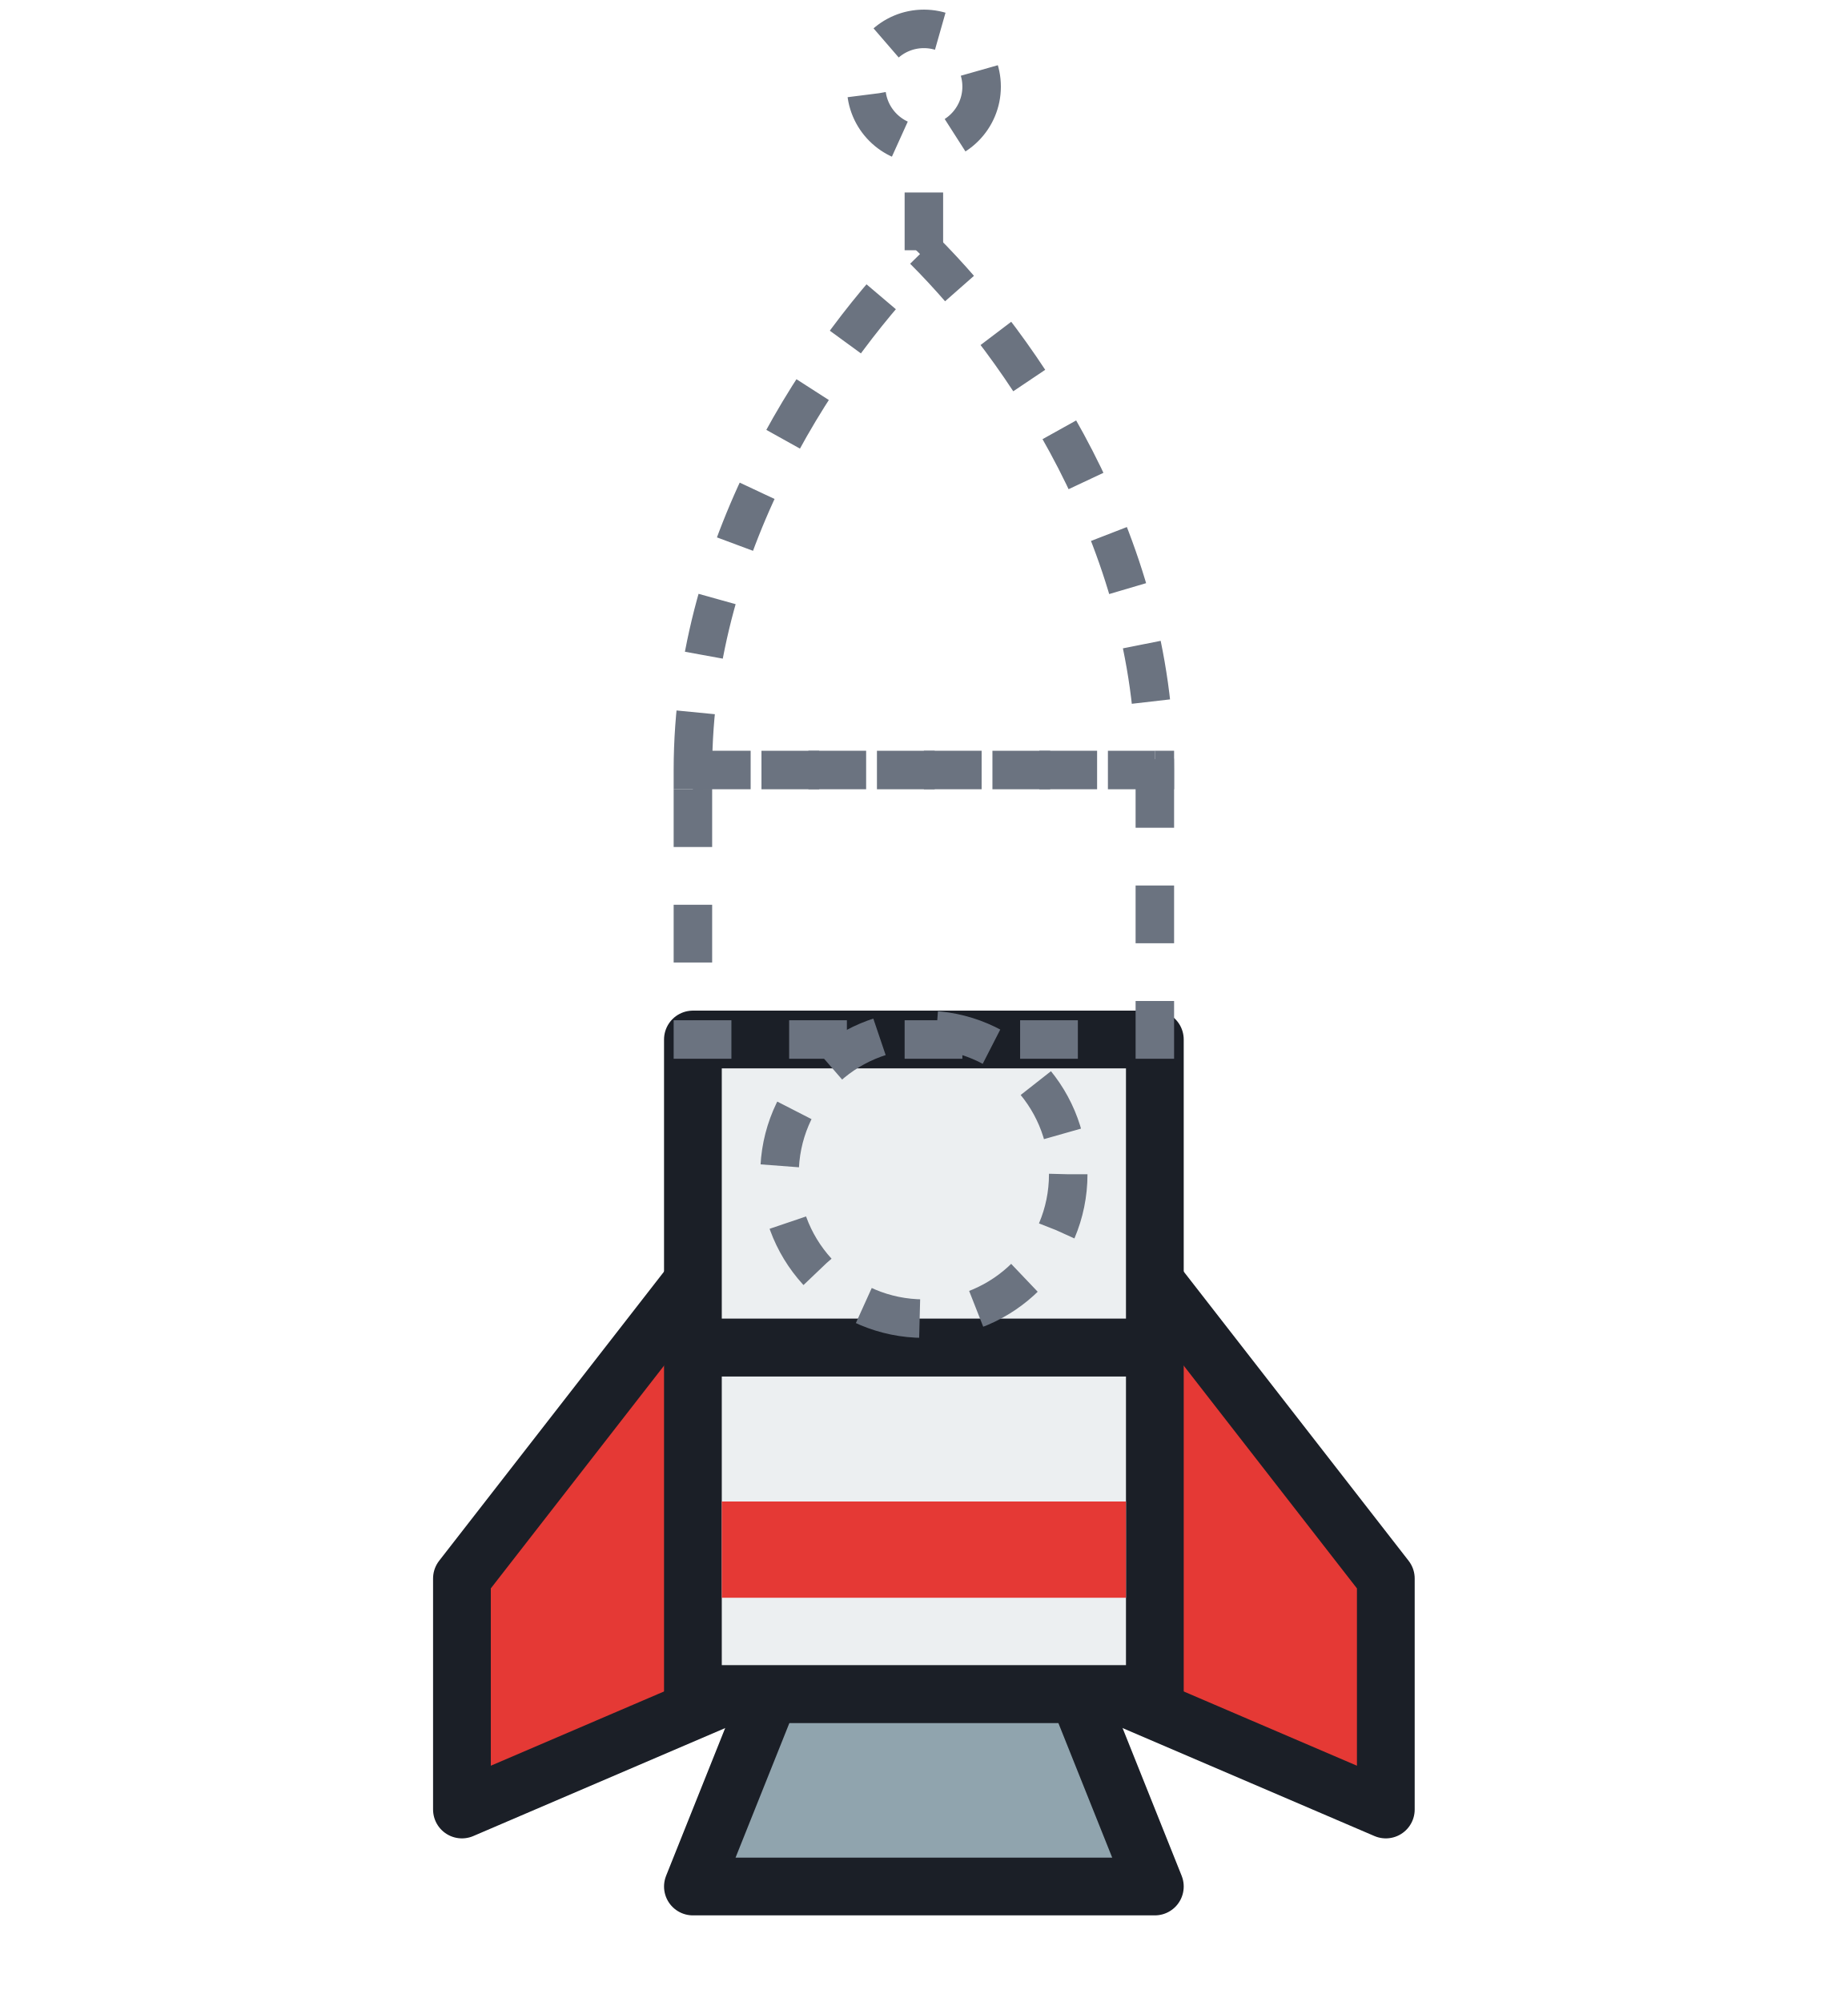
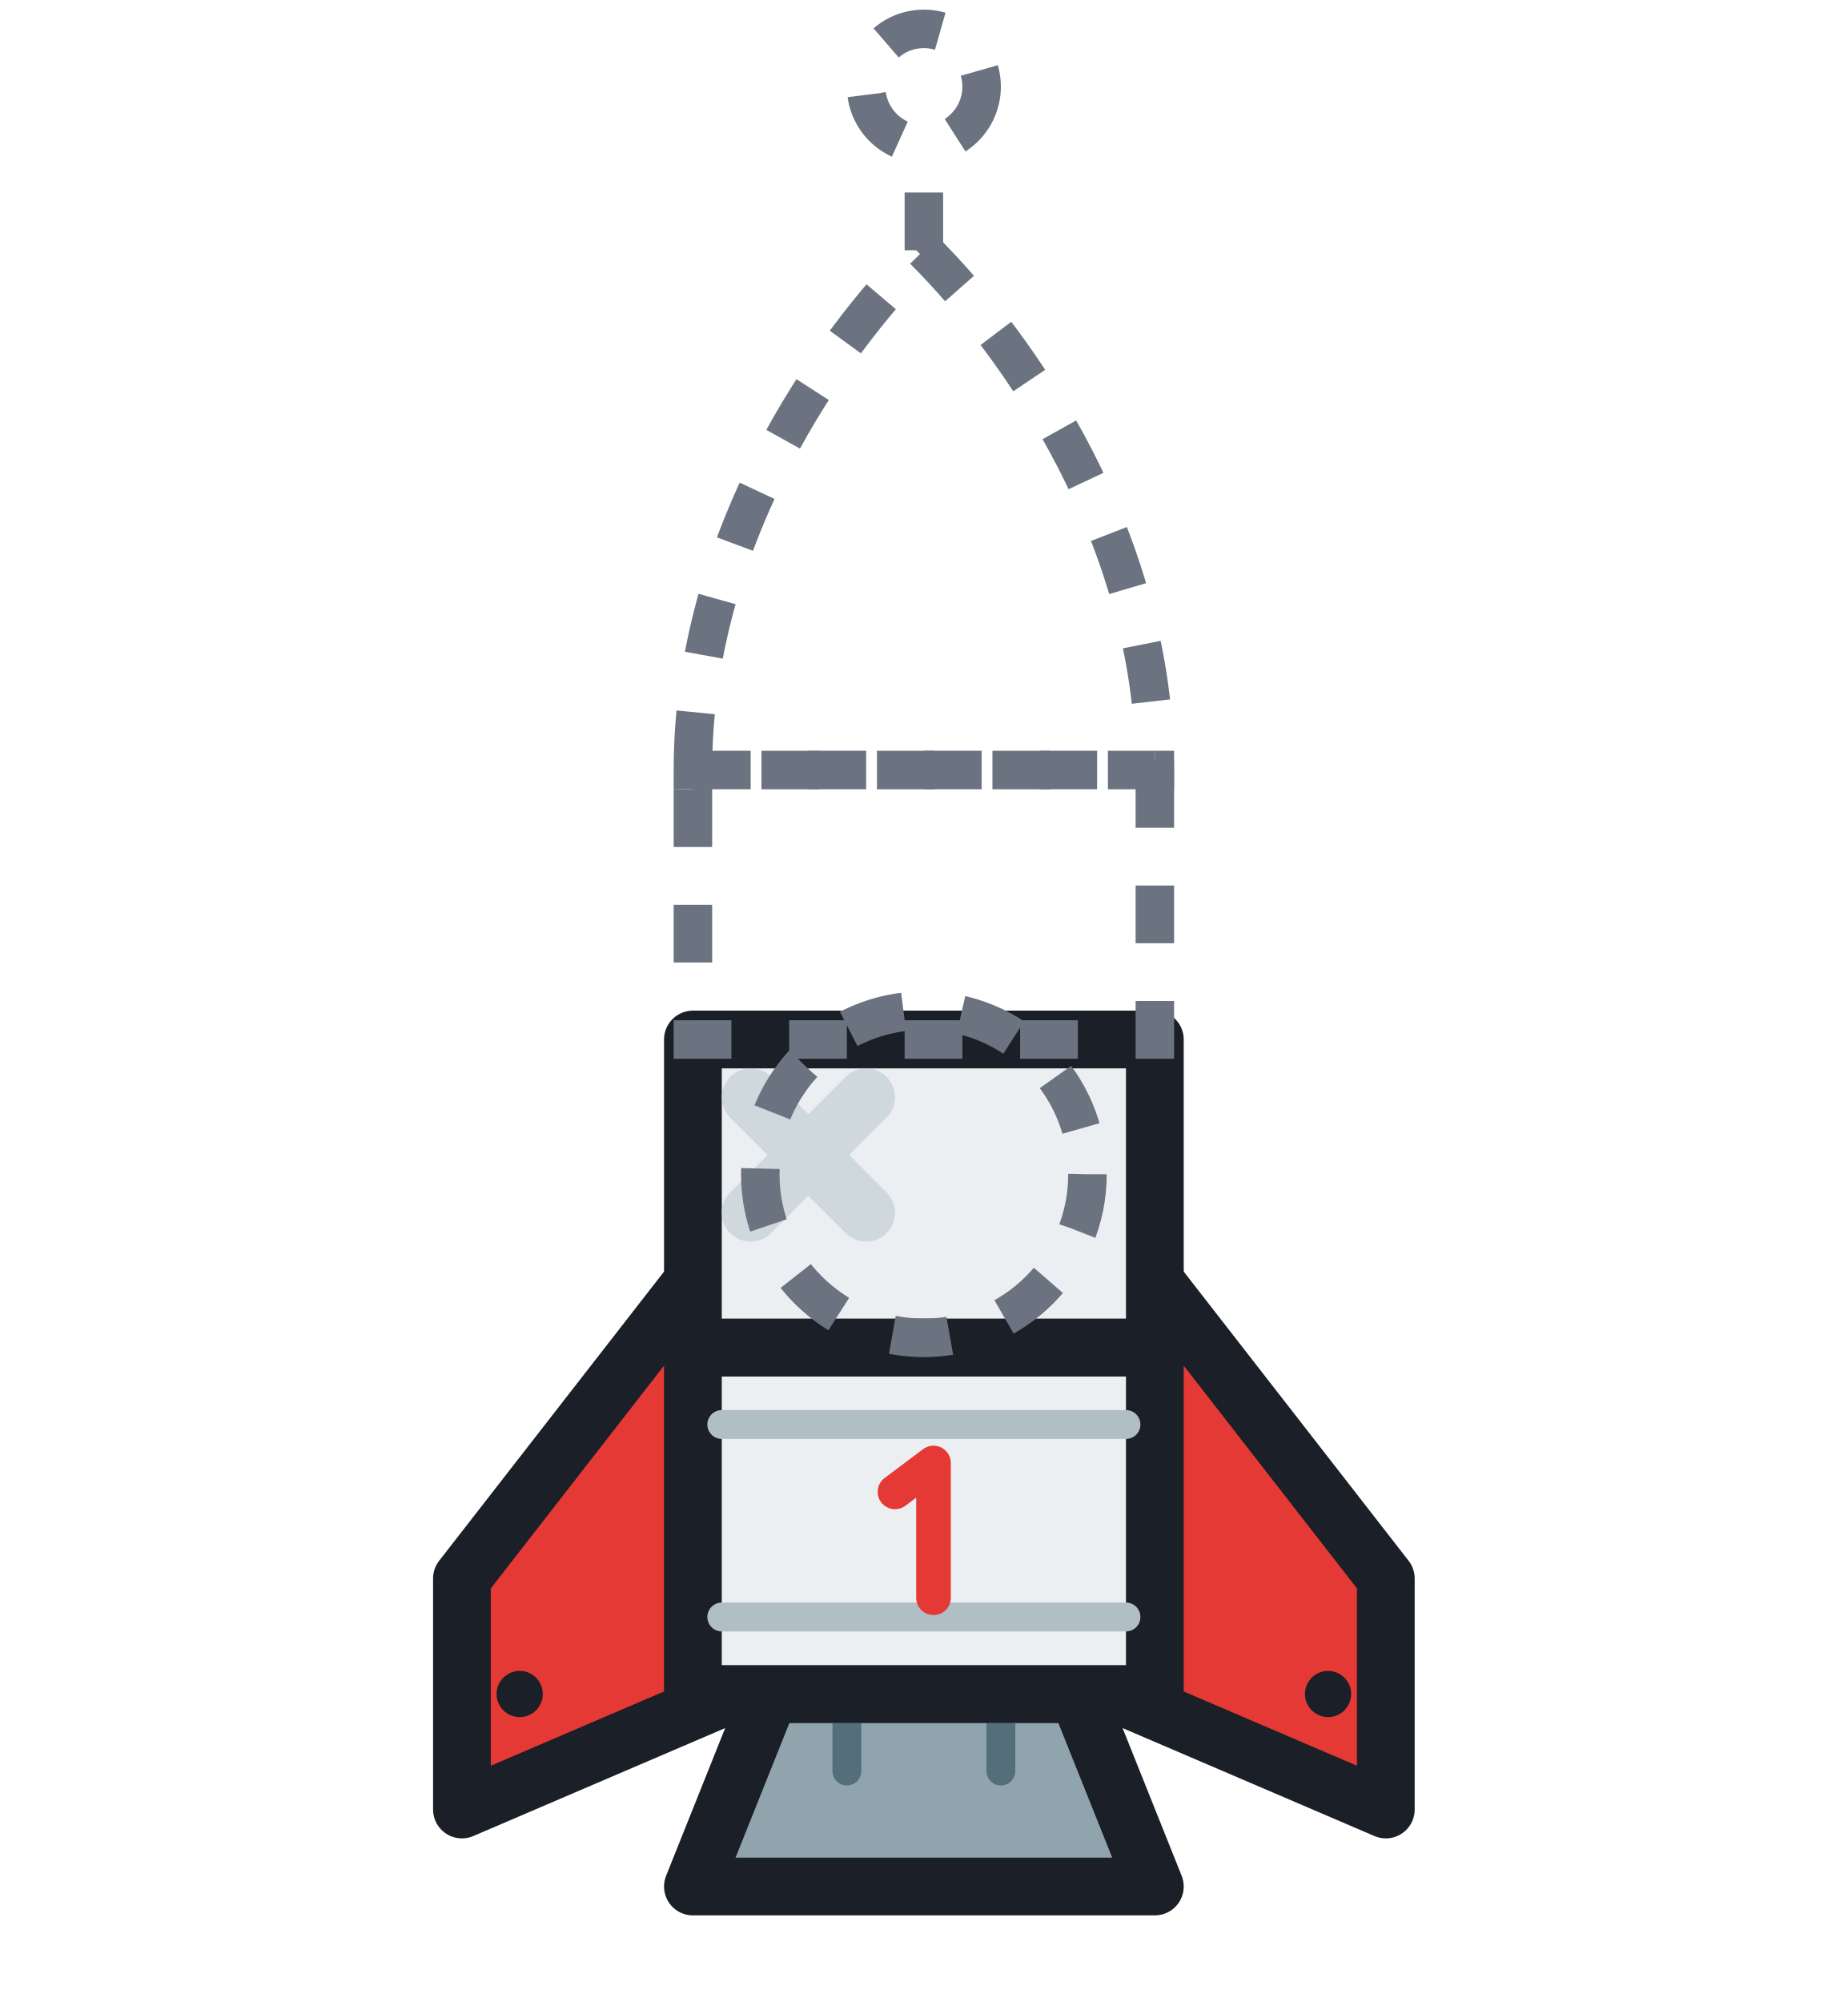
<svg xmlns="http://www.w3.org/2000/svg" viewBox="-16 -8 96 104">
-   <path d="M22 56 L8 74 V86 L22 80 Z" fill="#e53935" stroke="#1b1f27" stroke-width="3" stroke-linejoin="round" stroke-linecap="round" />
-   <path d="M42 56 L56 74 V86 L42 80 Z" fill="#e53935" stroke="#1b1f27" stroke-width="3" stroke-linejoin="round" stroke-linecap="round" />
-   <path d="M24 80 H40 L44 90 H20 Z" fill="#90a4ae" stroke="#1b1f27" stroke-width="3" stroke-linejoin="round" stroke-linecap="round" />
+   <g>
+     <path d="M22 56 L8 74 V86 L22 80 Z" fill="#e53935" stroke="#1b1f27" stroke-width="3" stroke-linejoin="round" stroke-linecap="round" />
+     <circle cx="11" cy="80" r="1.2" fill="#1b1f27" />
+   </g>
+   <g>
+     <path d="M42 56 L56 74 V86 L42 80 Z" fill="#e53935" stroke="#1b1f27" stroke-width="3" stroke-linejoin="round" stroke-linecap="round" />
+     <circle cx="53" cy="80" r="1.2" fill="#1b1f27" />
+   </g>
+   <g>
+     <path d="M24 80 H40 L44 90 H20 Z" fill="#90a4ae" stroke="#1b1f27" stroke-width="3" stroke-linejoin="round" stroke-linecap="round" />
+     <path d="M28 80 V84 M36 80 V84" fill="none" stroke="#546e7a" stroke-width="1.5" stroke-linejoin="round" stroke-linecap="round" />
+   </g>
  <g>
    <rect x="20" y="62" width="24" height="18" fill="#eceff1" stroke="#1b1f27" stroke-width="3" stroke-linejoin="round" stroke-linecap="round" />
-     <rect x="21.5" y="70" width="21" height="5" fill="#e53935" />
+     <path d="M21.5 66 H42.5 M21.5 76 H42.5" fill="none" stroke="#b0bec5" stroke-width="1.5" stroke-linejoin="round" stroke-linecap="round" />
+     <path d="M30.5 69.5 L32.5 68 V75" fill="none" stroke="#e53935" stroke-width="1.8" stroke-linejoin="round" stroke-linecap="round" />
  </g>
-   <rect x="20" y="46" width="24" height="16" fill="#eceff1" stroke="#1b1f27" stroke-width="3" stroke-linejoin="round" stroke-linecap="round" />
+   <g>
+     <rect x="20" y="46" width="24" height="16" fill="#eceff1" stroke="#1b1f27" stroke-width="3" stroke-linejoin="round" stroke-linecap="round" />
+     <path d="M23 49 L29 55 M29 49 L23 55" fill="none" stroke="#cfd8dc" stroke-width="3" stroke-linejoin="round" stroke-linecap="round" />
+   </g>
  <g>
    <rect x="20" y="32" width="24" height="14" fill="none" stroke="#6b7380" stroke-width="2" stroke-dasharray="3 3" />
  </g>
-   <path d="M20 32 C20 20 27 10 32 5 C37 10 44 20 44 32 Z" fill="none" stroke="#6b7380" stroke-width="2" stroke-dasharray="3 3" />
-   <circle cx="32" cy="53" r="7.5" fill="none" stroke="#6b7380" stroke-width="2" stroke-dasharray="3 3" />
+   <g>
+     <path d="M20 32 C20 20 27 10 32 5 C37 10 44 20 44 32 Z" fill="none" stroke="#6b7380" stroke-width="2" stroke-dasharray="3 3" />
+   </g>
+   <circle cx="32" cy="53" r="8.5" fill="none" stroke="#6b7380" stroke-width="2" stroke-dasharray="3 3" />
  <g>
    <path d="M32 5 V-1" fill="none" stroke="#6b7380" stroke-width="2" stroke-dasharray="3 3" />
    <circle cx="32" cy="-3.5" r="3" fill="none" stroke="#6b7380" stroke-width="2" stroke-dasharray="3 3" />
  </g>
</svg>
